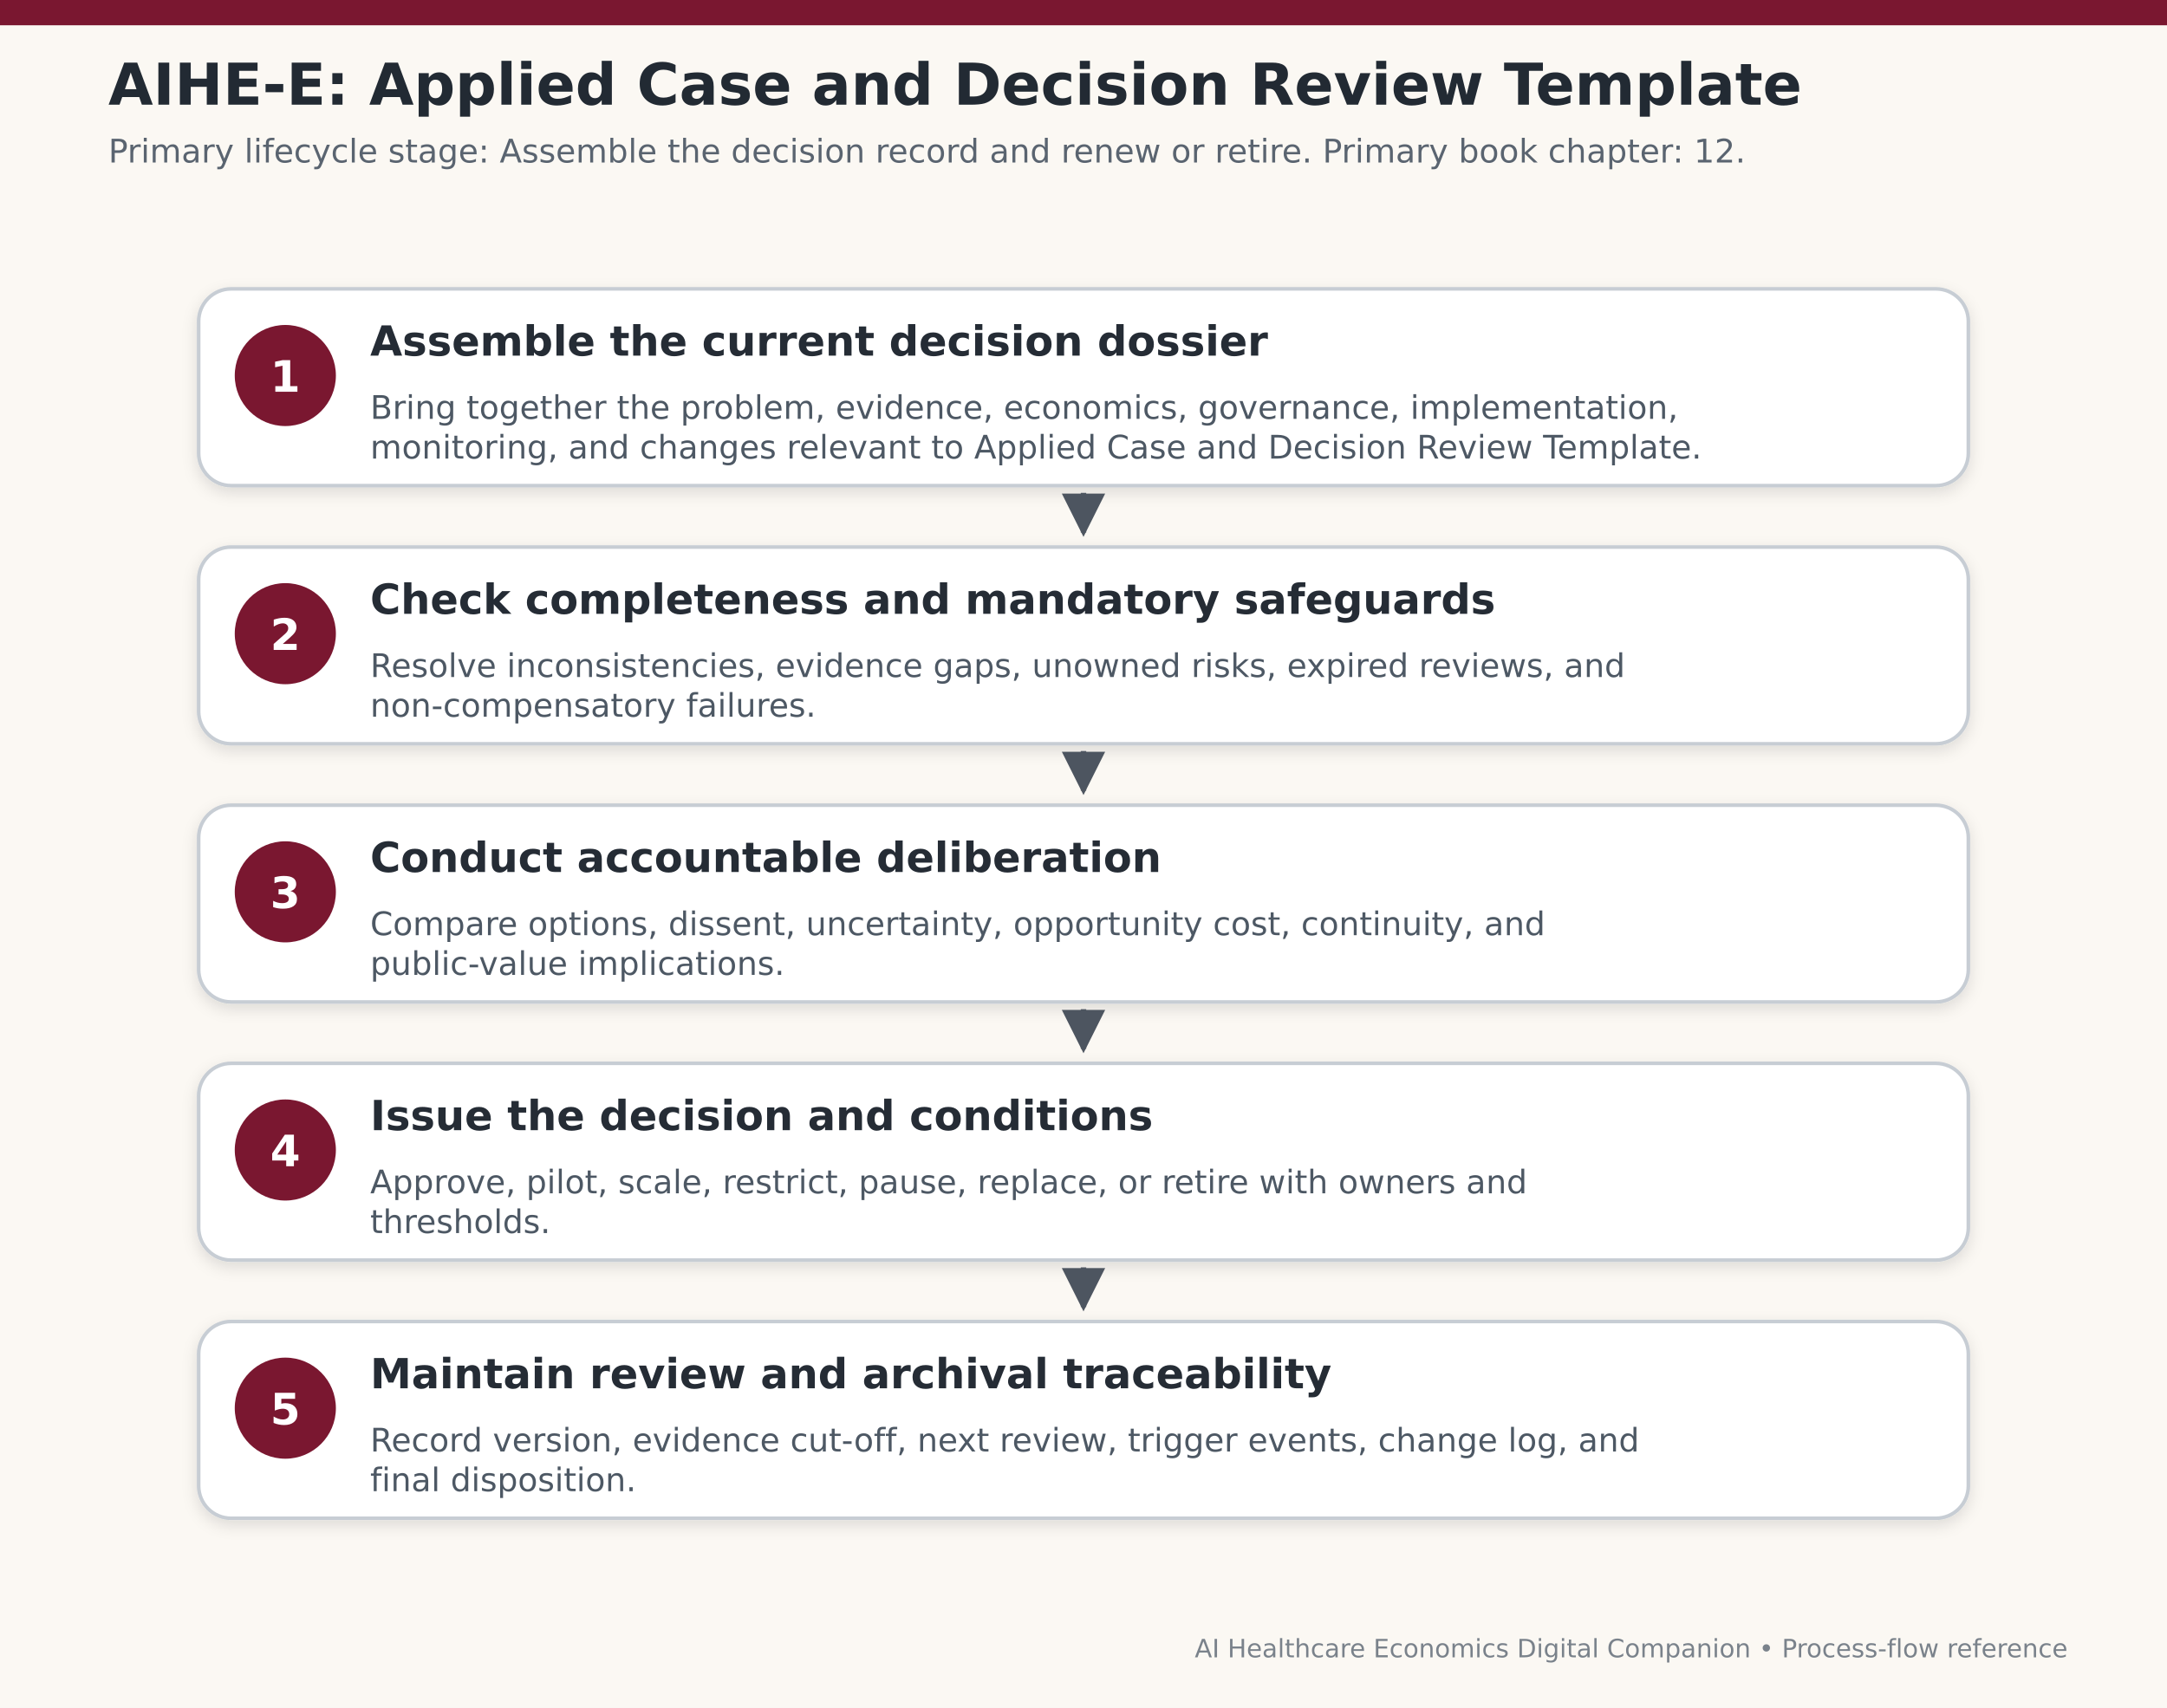
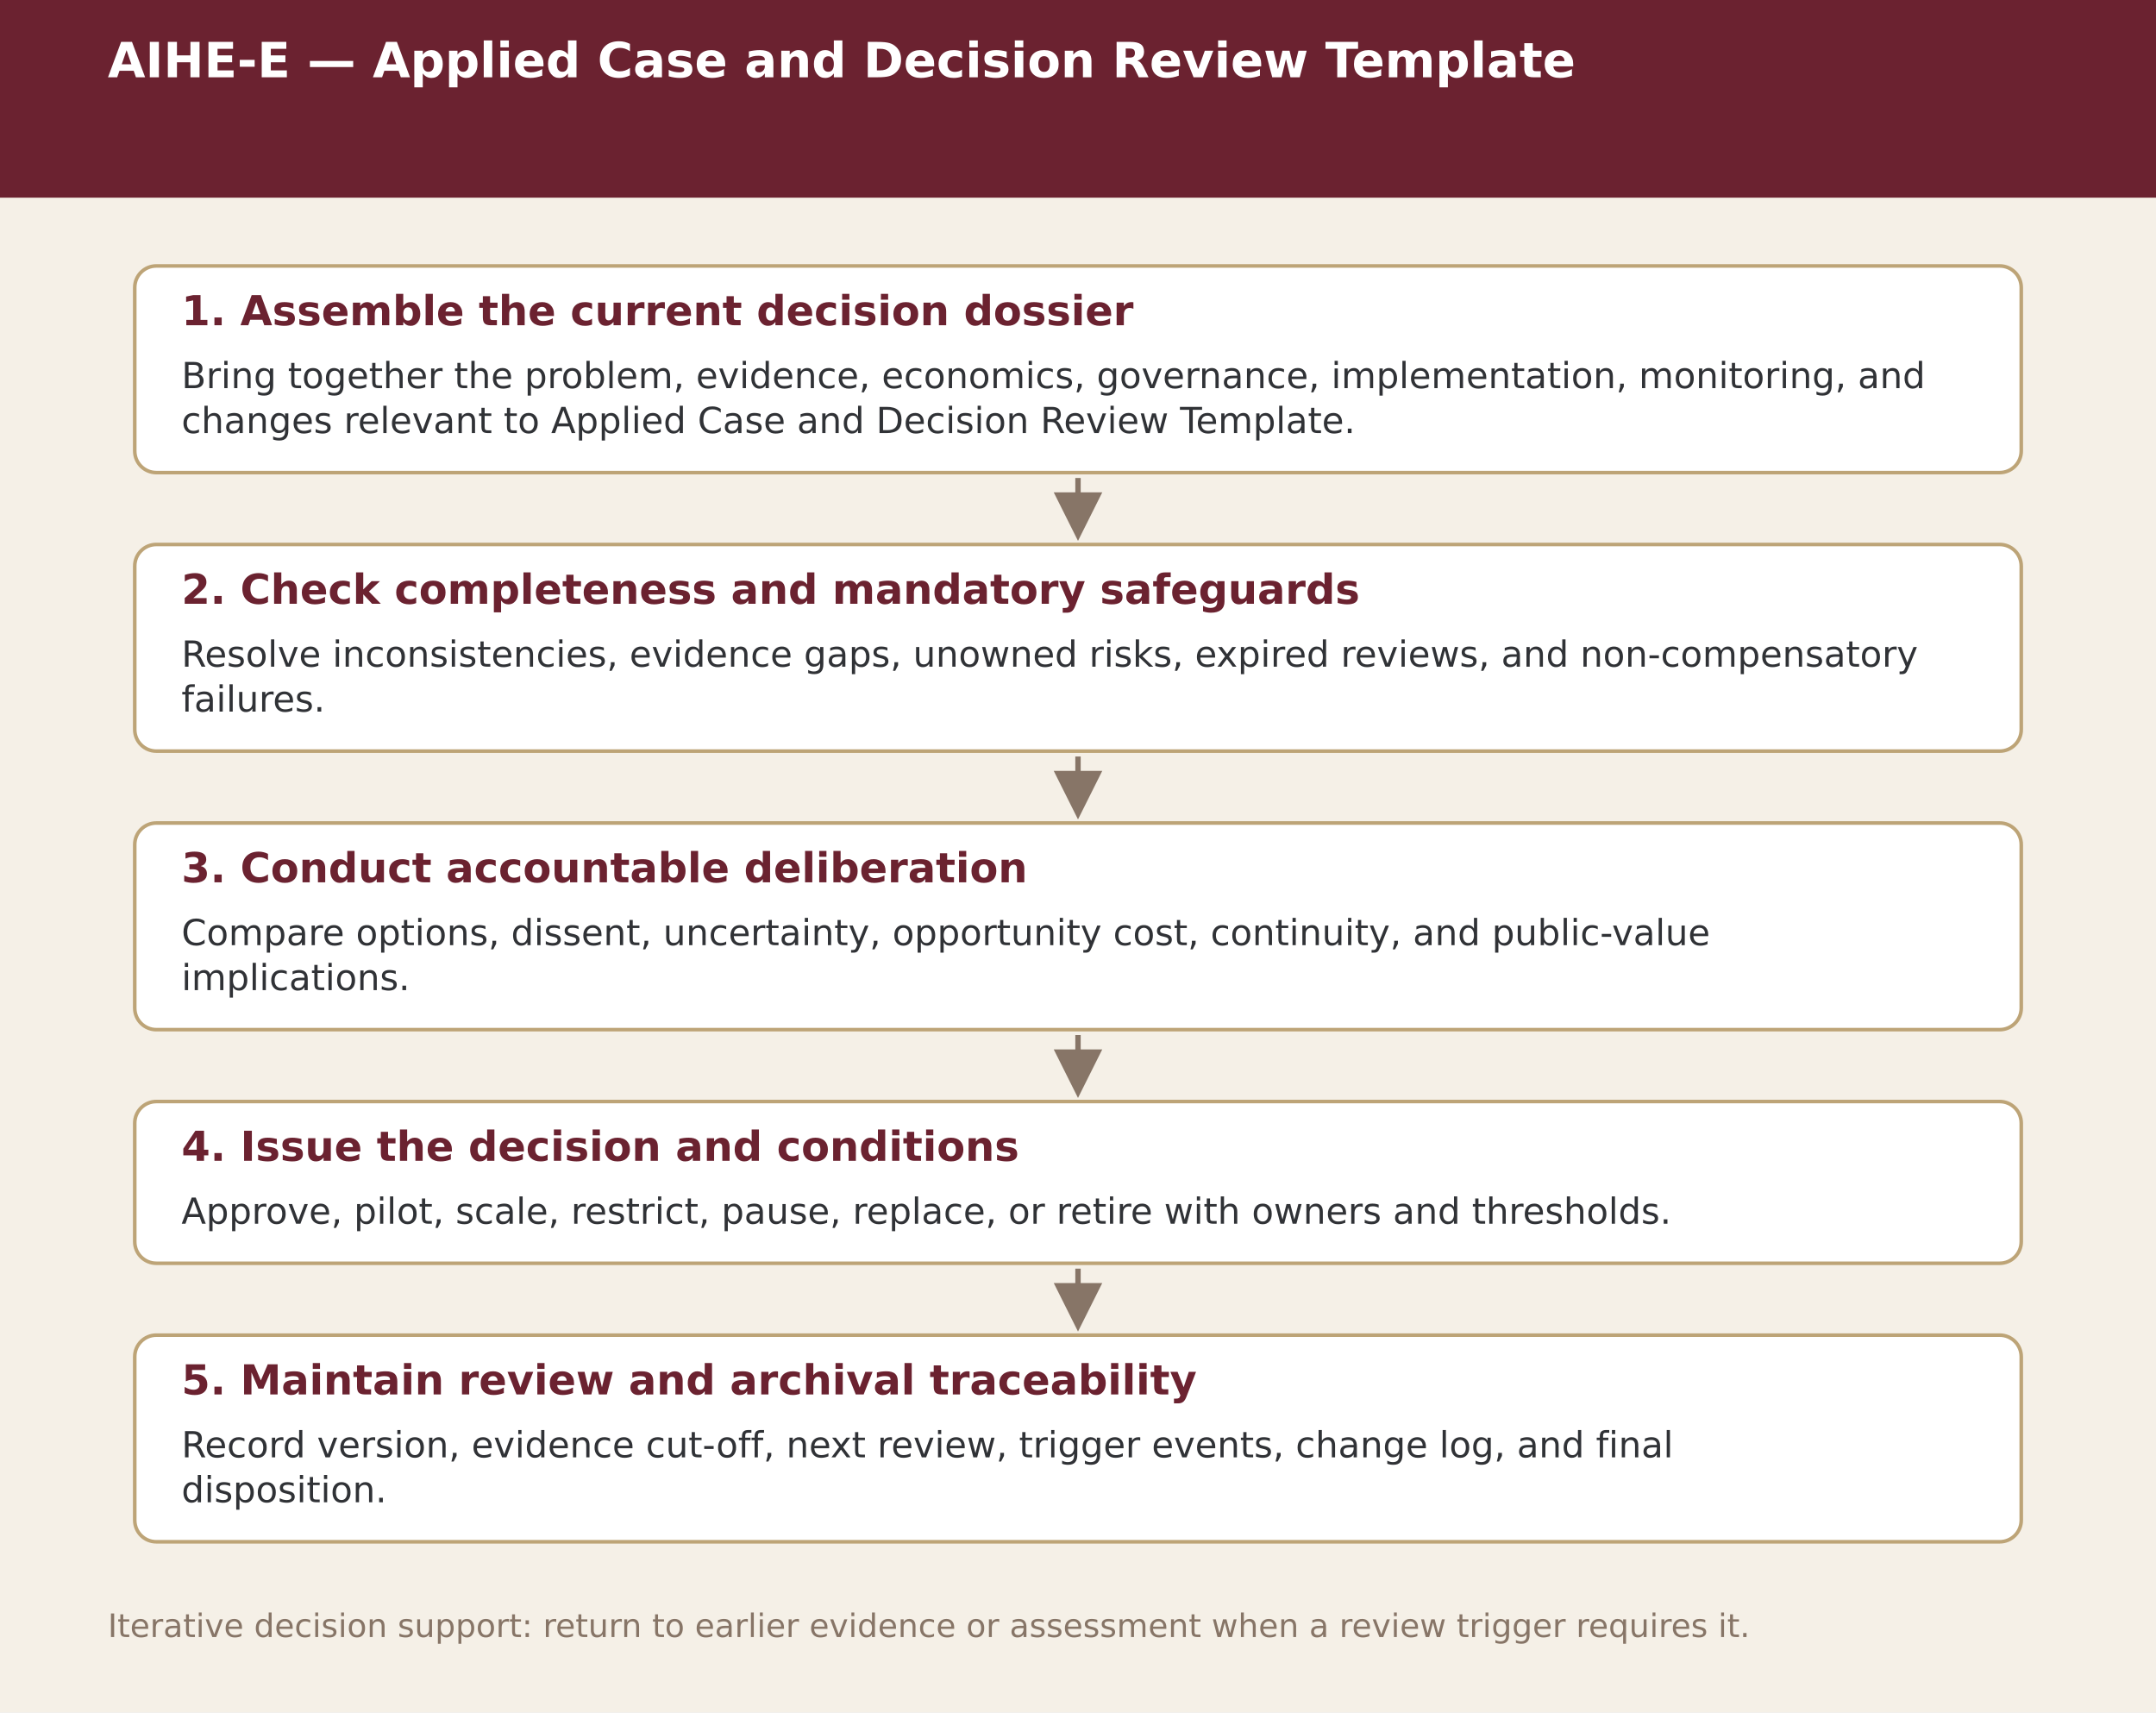
- <svg xmlns="http://www.w3.org/2000/svg" width="1200" height="946" viewBox="0 0 1200 946">
+ <svg xmlns="http://www.w3.org/2000/svg" width="1200" height="953" viewBox="0 0 1200 953">
+   <rect width="1200" height="953" fill="#F5F0E7" />
+   <rect width="1200" height="110" fill="#6B2230" />
  <defs>
-     <marker id="arrow" viewBox="0 0 10 10" refX="9" refY="5" markerWidth="8" markerHeight="8" orient="auto-start-reverse">
-       <path d="M 0 0 L 10 5 L 0 10 z" fill="#4D5560" />
+     <marker id="arrow" markerWidth="9" markerHeight="9" refX="7" refY="4.5" orient="auto">
+       <path d="M0,0 L9,4.5 L0,9 Z" fill="#877567" />
    </marker>
-     <filter id="shadow" x="-20%" y="-20%" width="140%" height="140%">
-       <feDropShadow dx="0" dy="3" stdDeviation="4" flood-color="#000000" flood-opacity="0.12" />
-     </filter>
  </defs>
-   <rect width="100%" height="100%" fill="#FBF8F3" />
-   <rect x="0" y="0" width="1200" height="14" fill="#7A1730" />
-   <text x="60" y="58" font-family="DejaVu Sans, Arial" font-size="32" font-weight="700" fill="#222A33">AIHE-E: Applied Case and Decision Review Template</text>
-   <text x="60" y="90" font-family="DejaVu Sans, Arial" font-size="18" fill="#5A6470">Primary lifecycle stage: Assemble the decision record and renew or retire. Primary book chapter: 12.</text>
-   <rect x="110" y="160" rx="18" ry="18" width="980" height="109" fill="#FFFFFF" stroke="#C7CDD4" stroke-width="2" filter="url(#shadow)" />
-   <circle cx="158" cy="208" r="28" fill="#7A1730" />
-   <text x="158" y="217" text-anchor="middle" font-family="DejaVu Sans, Arial" font-size="24" font-weight="700" fill="#FFFFFF">1</text>
-   <text x="205" y="197" font-family="DejaVu Sans, Arial" font-size="23" font-weight="700" fill="#252C35">Assemble the current decision dossier</text>
-   <text x="205" y="232" font-family="DejaVu Sans, Arial" font-size="18" fill="#4D5864">Bring together the problem, evidence, economics, governance, implementation,</text>
-   <text x="205" y="254" font-family="DejaVu Sans, Arial" font-size="18" fill="#4D5864">monitoring, and changes relevant to Applied Case and Decision Review Template.</text>
-   <line x1="600.0" y1="273" x2="600.0" y2="295" stroke="#4D5560" stroke-width="3" marker-end="url(#arrow)" />
-   <rect x="110" y="303" rx="18" ry="18" width="980" height="109" fill="#FFFFFF" stroke="#C7CDD4" stroke-width="2" filter="url(#shadow)" />
-   <circle cx="158" cy="351" r="28" fill="#7A1730" />
-   <text x="158" y="360" text-anchor="middle" font-family="DejaVu Sans, Arial" font-size="24" font-weight="700" fill="#FFFFFF">2</text>
-   <text x="205" y="340" font-family="DejaVu Sans, Arial" font-size="23" font-weight="700" fill="#252C35">Check completeness and mandatory safeguards</text>
-   <text x="205" y="375" font-family="DejaVu Sans, Arial" font-size="18" fill="#4D5864">Resolve inconsistencies, evidence gaps, unowned risks, expired reviews, and</text>
-   <text x="205" y="397" font-family="DejaVu Sans, Arial" font-size="18" fill="#4D5864">non-compensatory failures.</text>
-   <line x1="600.0" y1="416" x2="600.0" y2="438" stroke="#4D5560" stroke-width="3" marker-end="url(#arrow)" />
-   <rect x="110" y="446" rx="18" ry="18" width="980" height="109" fill="#FFFFFF" stroke="#C7CDD4" stroke-width="2" filter="url(#shadow)" />
-   <circle cx="158" cy="494" r="28" fill="#7A1730" />
-   <text x="158" y="503" text-anchor="middle" font-family="DejaVu Sans, Arial" font-size="24" font-weight="700" fill="#FFFFFF">3</text>
-   <text x="205" y="483" font-family="DejaVu Sans, Arial" font-size="23" font-weight="700" fill="#252C35">Conduct accountable deliberation</text>
-   <text x="205" y="518" font-family="DejaVu Sans, Arial" font-size="18" fill="#4D5864">Compare options, dissent, uncertainty, opportunity cost, continuity, and</text>
-   <text x="205" y="540" font-family="DejaVu Sans, Arial" font-size="18" fill="#4D5864">public-value implications.</text>
-   <line x1="600.0" y1="559" x2="600.0" y2="581" stroke="#4D5560" stroke-width="3" marker-end="url(#arrow)" />
-   <rect x="110" y="589" rx="18" ry="18" width="980" height="109" fill="#FFFFFF" stroke="#C7CDD4" stroke-width="2" filter="url(#shadow)" />
-   <circle cx="158" cy="637" r="28" fill="#7A1730" />
-   <text x="158" y="646" text-anchor="middle" font-family="DejaVu Sans, Arial" font-size="24" font-weight="700" fill="#FFFFFF">4</text>
-   <text x="205" y="626" font-family="DejaVu Sans, Arial" font-size="23" font-weight="700" fill="#252C35">Issue the decision and conditions</text>
-   <text x="205" y="661" font-family="DejaVu Sans, Arial" font-size="18" fill="#4D5864">Approve, pilot, scale, restrict, pause, replace, or retire with owners and</text>
-   <text x="205" y="683" font-family="DejaVu Sans, Arial" font-size="18" fill="#4D5864">thresholds.</text>
-   <line x1="600.0" y1="702" x2="600.0" y2="724" stroke="#4D5560" stroke-width="3" marker-end="url(#arrow)" />
-   <rect x="110" y="732" rx="18" ry="18" width="980" height="109" fill="#FFFFFF" stroke="#C7CDD4" stroke-width="2" filter="url(#shadow)" />
-   <circle cx="158" cy="780" r="28" fill="#7A1730" />
-   <text x="158" y="789" text-anchor="middle" font-family="DejaVu Sans, Arial" font-size="24" font-weight="700" fill="#FFFFFF">5</text>
-   <text x="205" y="769" font-family="DejaVu Sans, Arial" font-size="23" font-weight="700" fill="#252C35">Maintain review and archival traceability</text>
-   <text x="205" y="804" font-family="DejaVu Sans, Arial" font-size="18" fill="#4D5864">Record version, evidence cut-off, next review, trigger events, change log, and</text>
-   <text x="205" y="826" font-family="DejaVu Sans, Arial" font-size="18" fill="#4D5864">final disposition.</text>
-   <text x="1145" y="918" text-anchor="end" font-family="DejaVu Sans, Arial" font-size="14" fill="#7A828B">AI Healthcare Economics Digital Companion • Process-flow reference</text>
+   <text x="60" y="43" font-family="DejaVu Sans, sans-serif" font-size="27" font-weight="bold" fill="#FFFFFF">AIHE-E — Applied Case and Decision Review Template</text>
+   <rect x="75" y="148" width="1050" height="115" rx="12" fill="#FFFFFF" stroke="#BDA477" stroke-width="2" />
+   <text x="101" y="181" font-family="DejaVu Sans, sans-serif" font-size="23" font-weight="bold" fill="#6B2230">1. Assemble the current decision dossier</text>
+   <text x="101" y="216" font-family="DejaVu Sans, sans-serif" font-size="20" fill="#303236">Bring together the problem, evidence, economics, governance, implementation, monitoring, and</text>
+   <text x="101" y="241" font-family="DejaVu Sans, sans-serif" font-size="20" fill="#303236">changes relevant to Applied Case and Decision Review Template.</text>
+   <path d="M600,266 V295" stroke="#877567" stroke-width="3" marker-end="url(#arrow)" />
+   <rect x="75" y="303" width="1050" height="115" rx="12" fill="#FFFFFF" stroke="#BDA477" stroke-width="2" />
+   <text x="101" y="336" font-family="DejaVu Sans, sans-serif" font-size="23" font-weight="bold" fill="#6B2230">2. Check completeness and mandatory safeguards</text>
+   <text x="101" y="371" font-family="DejaVu Sans, sans-serif" font-size="20" fill="#303236">Resolve inconsistencies, evidence gaps, unowned risks, expired reviews, and non-compensatory</text>
+   <text x="101" y="396" font-family="DejaVu Sans, sans-serif" font-size="20" fill="#303236">failures.</text>
+   <path d="M600,421 V450" stroke="#877567" stroke-width="3" marker-end="url(#arrow)" />
+   <rect x="75" y="458" width="1050" height="115" rx="12" fill="#FFFFFF" stroke="#BDA477" stroke-width="2" />
+   <text x="101" y="491" font-family="DejaVu Sans, sans-serif" font-size="23" font-weight="bold" fill="#6B2230">3. Conduct accountable deliberation</text>
+   <text x="101" y="526" font-family="DejaVu Sans, sans-serif" font-size="20" fill="#303236">Compare options, dissent, uncertainty, opportunity cost, continuity, and public-value</text>
+   <text x="101" y="551" font-family="DejaVu Sans, sans-serif" font-size="20" fill="#303236">implications.</text>
+   <path d="M600,576 V605" stroke="#877567" stroke-width="3" marker-end="url(#arrow)" />
+   <rect x="75" y="613" width="1050" height="90" rx="12" fill="#FFFFFF" stroke="#BDA477" stroke-width="2" />
+   <text x="101" y="646" font-family="DejaVu Sans, sans-serif" font-size="23" font-weight="bold" fill="#6B2230">4. Issue the decision and conditions</text>
+   <text x="101" y="681" font-family="DejaVu Sans, sans-serif" font-size="20" fill="#303236">Approve, pilot, scale, restrict, pause, replace, or retire with owners and thresholds.</text>
+   <path d="M600,706 V735" stroke="#877567" stroke-width="3" marker-end="url(#arrow)" />
+   <rect x="75" y="743" width="1050" height="115" rx="12" fill="#FFFFFF" stroke="#BDA477" stroke-width="2" />
+   <text x="101" y="776" font-family="DejaVu Sans, sans-serif" font-size="23" font-weight="bold" fill="#6B2230">5. Maintain review and archival traceability</text>
+   <text x="101" y="811" font-family="DejaVu Sans, sans-serif" font-size="20" fill="#303236">Record version, evidence cut-off, next review, trigger events, change log, and final</text>
+   <text x="101" y="836" font-family="DejaVu Sans, sans-serif" font-size="20" fill="#303236">disposition.</text>
+   <text x="60" y="911" font-family="DejaVu Sans, sans-serif" font-size="18" fill="#877567">Iterative decision support: return to earlier evidence or assessment when a review trigger requires it.</text>
</svg>
